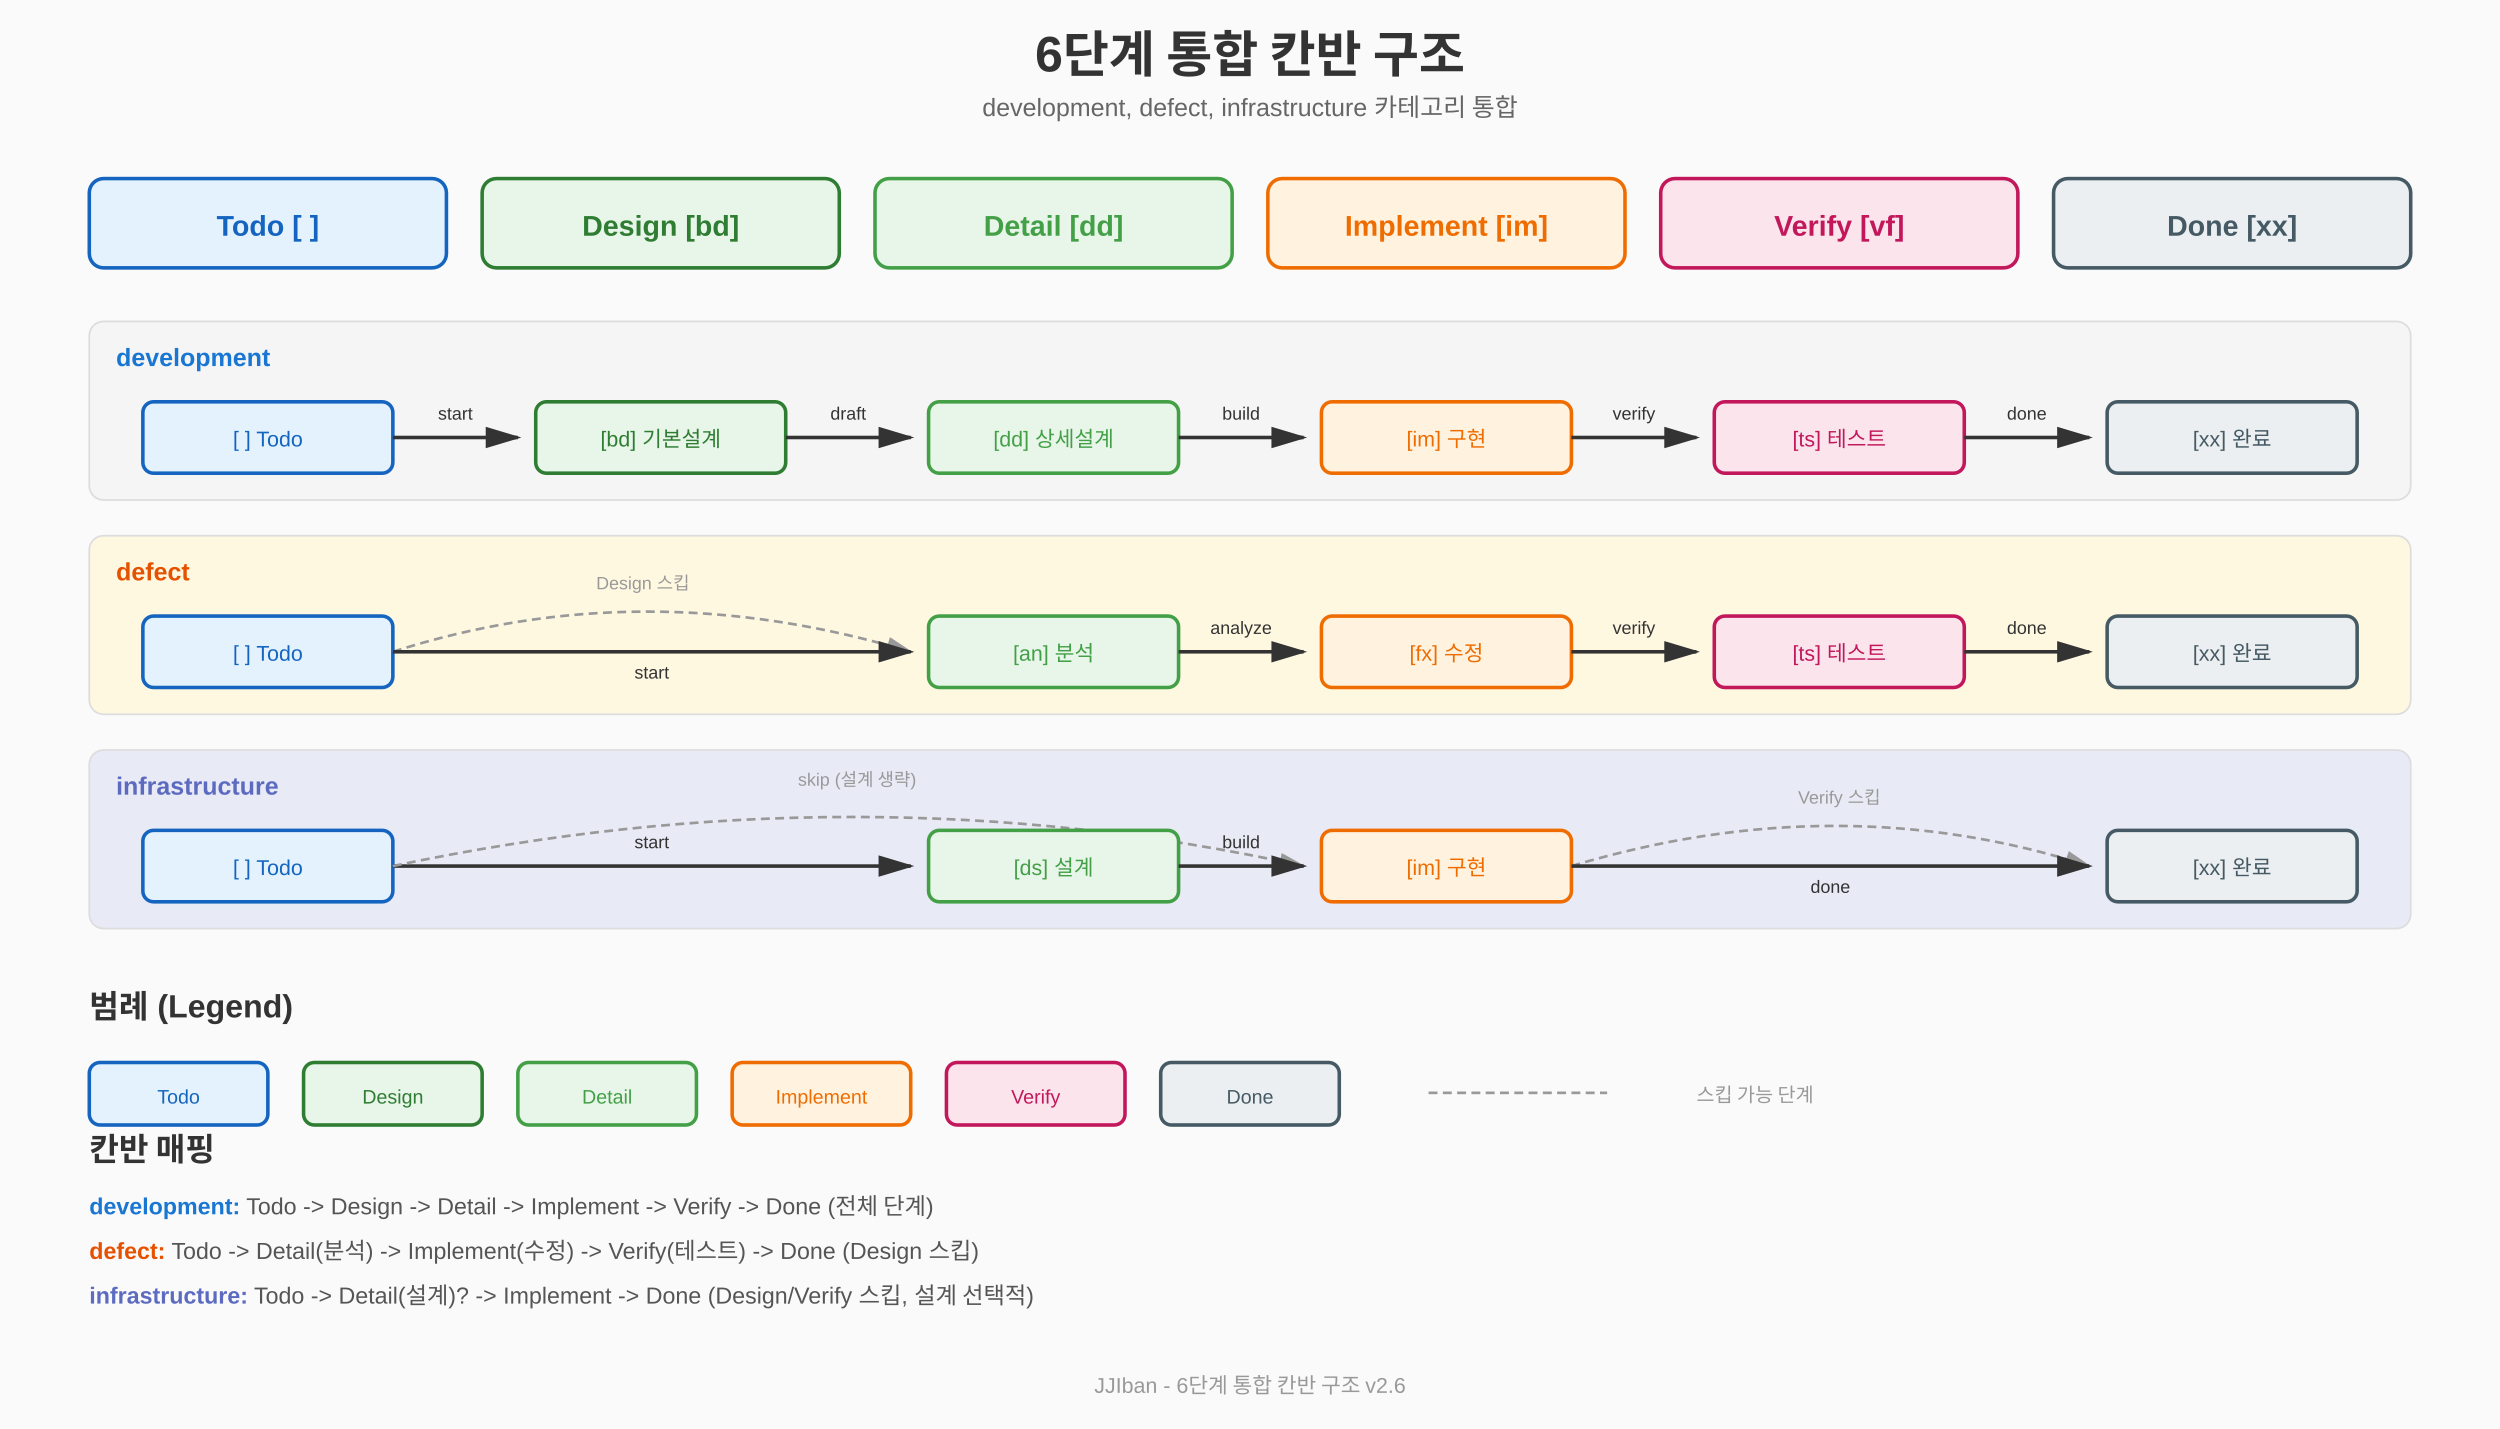
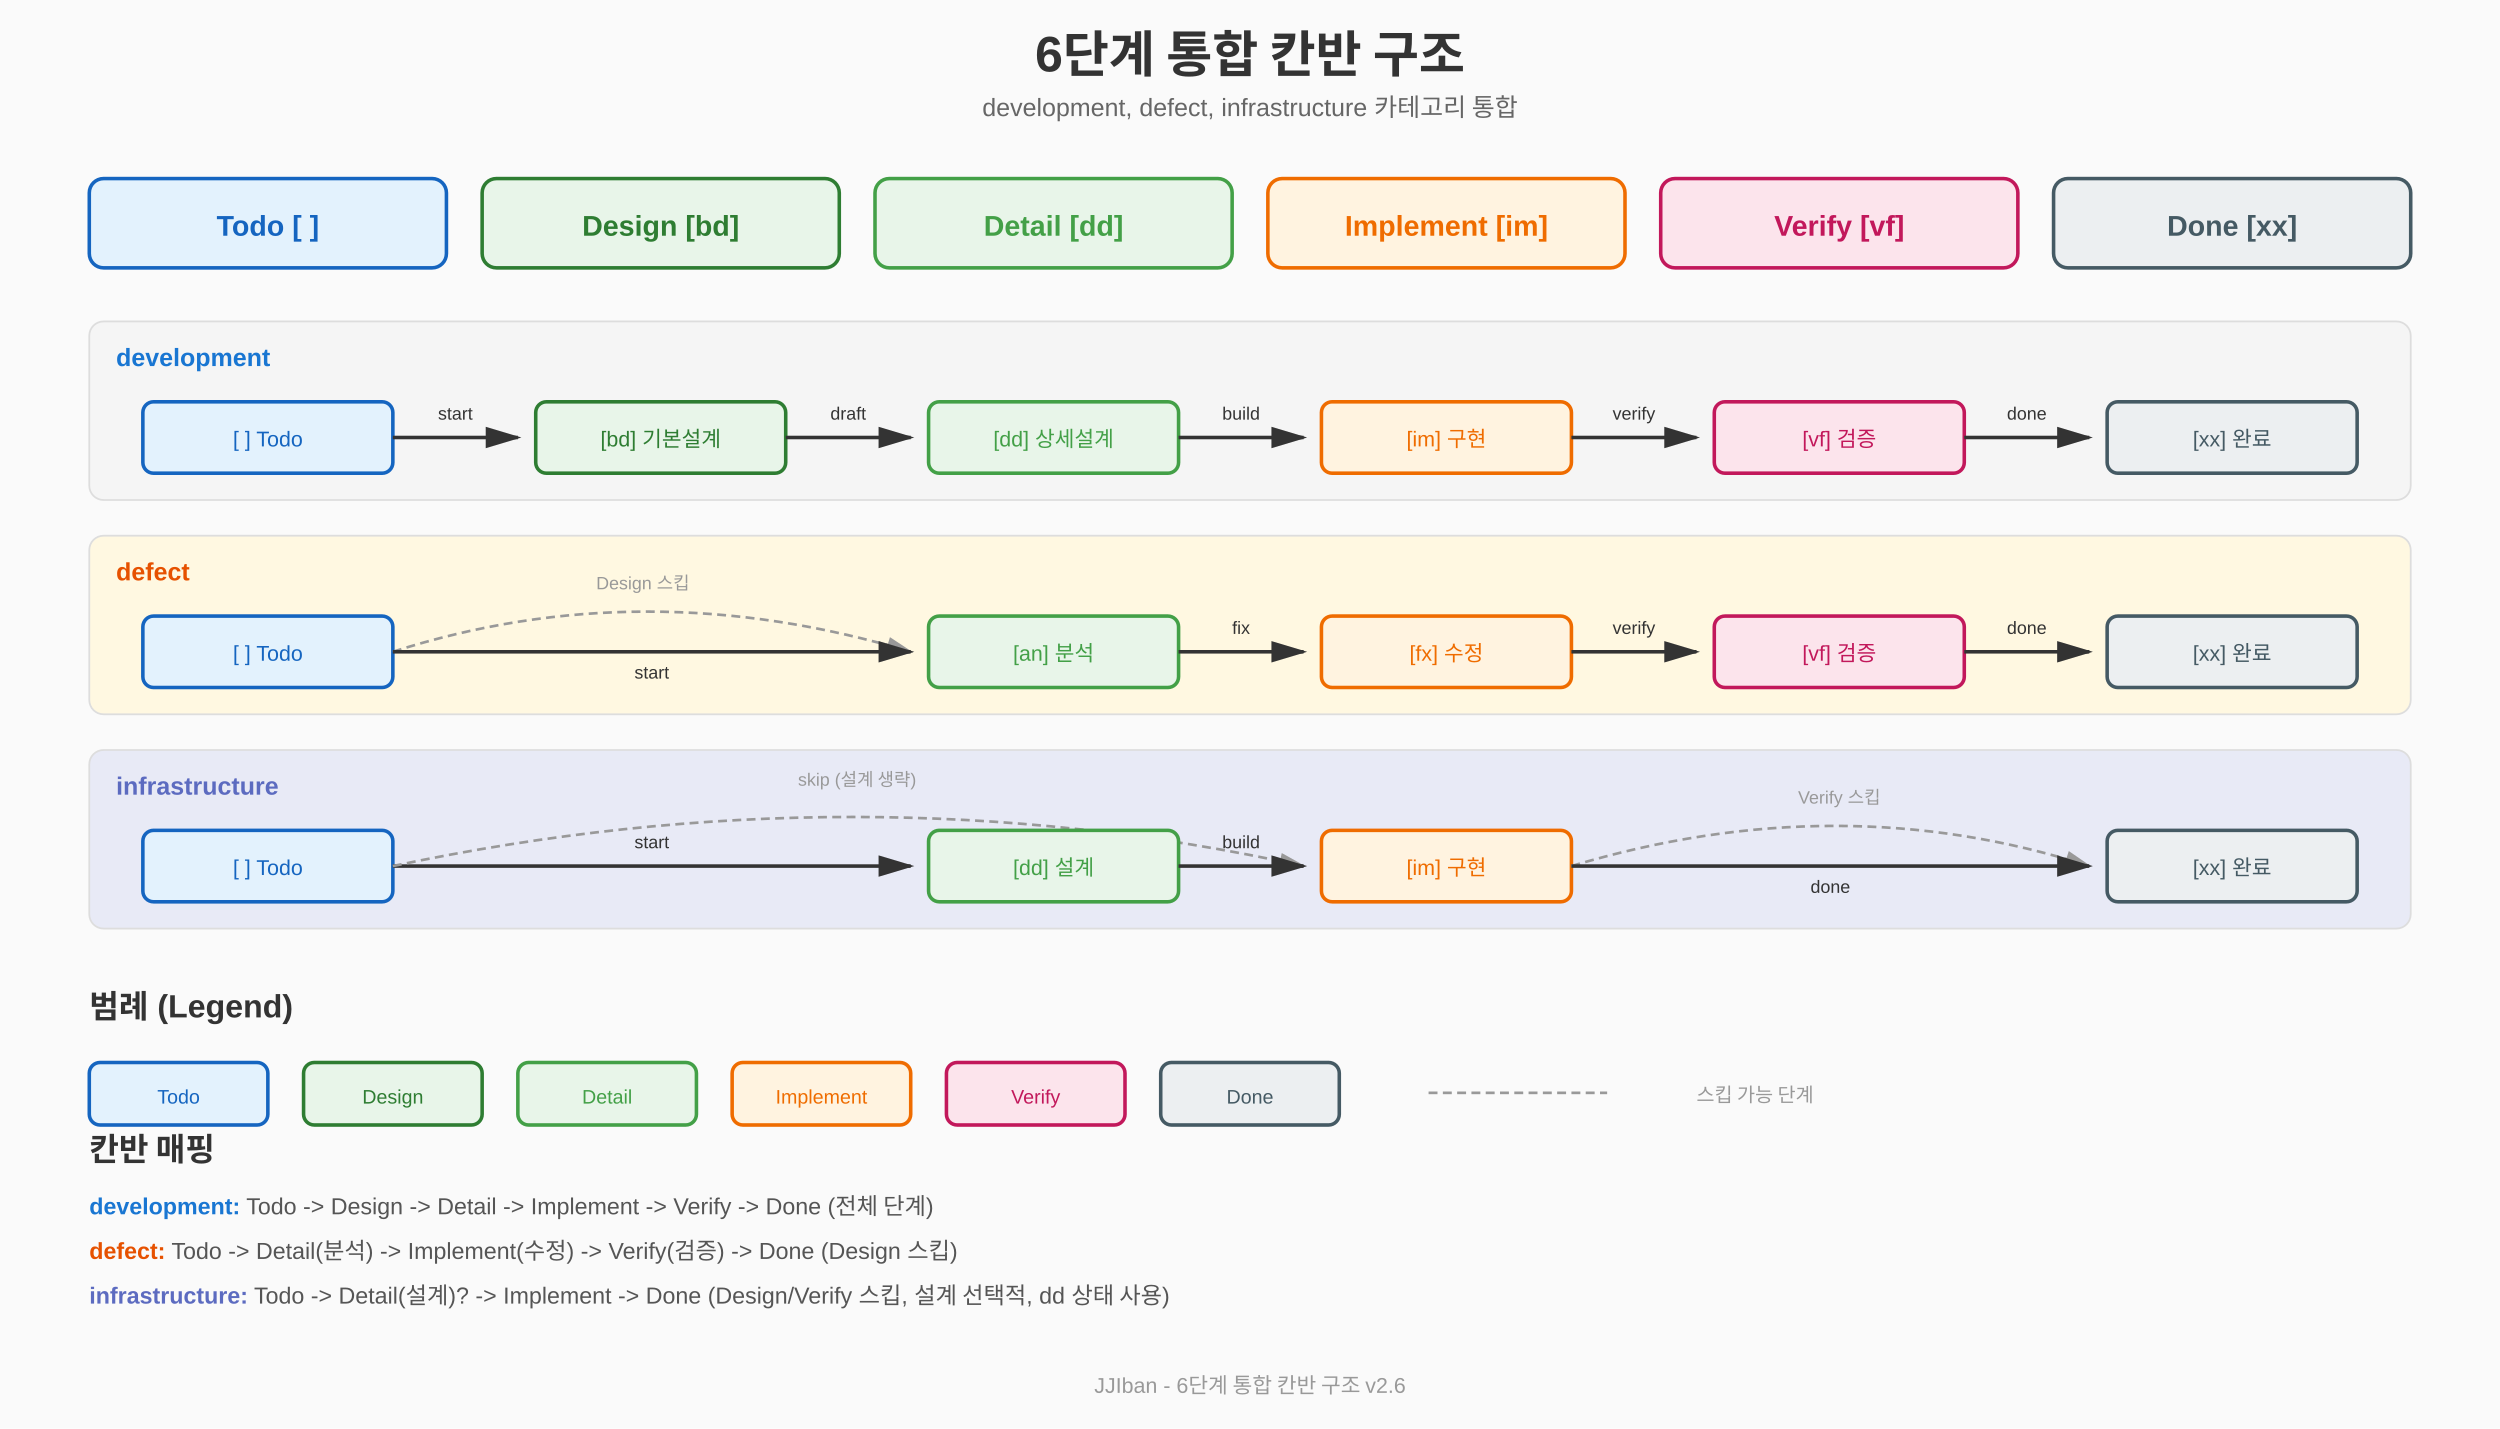
<svg xmlns="http://www.w3.org/2000/svg" viewBox="0 0 1400 800" width="1400" height="800">
  <defs>
    <marker id="arrowhead" markerWidth="10" markerHeight="10" refX="9" refY="3" orient="auto">
      <polygon points="0 0, 10 3, 0 6" fill="#333" />
    </marker>
    <marker id="arrowhead-skip" markerWidth="10" markerHeight="10" refX="9" refY="3" orient="auto">
      <polygon points="0 0, 10 3, 0 6" fill="#999" />
    </marker>
    <filter id="shadow" x="-50%" y="-50%" width="200%" height="200%">
      <feDropShadow dx="2" dy="2" stdDeviation="3" flood-opacity="0.3" />
    </filter>
  </defs>
  <rect width="1400" height="800" fill="#fafafa" />
  <text x="700" y="40" font-family="Arial, sans-serif" font-size="28" font-weight="bold" text-anchor="middle" fill="#333">
    6단계 통합 칸반 구조
  </text>
  <text x="700" y="65" font-family="Arial, sans-serif" font-size="14" text-anchor="middle" fill="#666">
    development, defect, infrastructure 카테고리 통합
  </text>
  <g id="kanban-columns" transform="translate(50, 100)">
    <rect x="0" y="0" width="200" height="50" rx="8" fill="#e3f2fd" stroke="#1565c0" stroke-width="2" />
    <text x="100" y="32" font-family="Arial, sans-serif" font-size="16" font-weight="bold" text-anchor="middle" fill="#1565c0">Todo [ ]</text>
    <rect x="220" y="0" width="200" height="50" rx="8" fill="#e8f5e9" stroke="#2e7d32" stroke-width="2" />
    <text x="320" y="32" font-family="Arial, sans-serif" font-size="16" font-weight="bold" text-anchor="middle" fill="#2e7d32">Design [bd]</text>
    <rect x="440" y="0" width="200" height="50" rx="8" fill="#e8f5e9" stroke="#43a047" stroke-width="2" />
    <text x="540" y="32" font-family="Arial, sans-serif" font-size="16" font-weight="bold" text-anchor="middle" fill="#43a047">Detail [dd]</text>
    <rect x="660" y="0" width="200" height="50" rx="8" fill="#fff3e0" stroke="#ef6c00" stroke-width="2" />
    <text x="760" y="32" font-family="Arial, sans-serif" font-size="16" font-weight="bold" text-anchor="middle" fill="#ef6c00">Implement [im]</text>
    <rect x="880" y="0" width="200" height="50" rx="8" fill="#fce4ec" stroke="#c2185b" stroke-width="2" />
    <text x="980" y="32" font-family="Arial, sans-serif" font-size="16" font-weight="bold" text-anchor="middle" fill="#c2185b">Verify [vf]</text>
    <rect x="1100" y="0" width="200" height="50" rx="8" fill="#eceff1" stroke="#455a64" stroke-width="2" />
    <text x="1200" y="32" font-family="Arial, sans-serif" font-size="16" font-weight="bold" text-anchor="middle" fill="#455a64">Done [xx]</text>
  </g>
  <g id="category-flows" transform="translate(50, 180)">
    <g id="development-flow">
      <rect x="0" y="0" width="1300" height="100" rx="8" fill="#f5f5f5" stroke="#ddd" stroke-width="1" />
      <text x="15" y="25" font-family="Arial, sans-serif" font-size="14" font-weight="bold" fill="#1976d2">development</text>
      <rect x="30" y="45" width="140" height="40" rx="6" fill="#e3f2fd" stroke="#1565c0" stroke-width="2" />
      <text x="100" y="70" font-family="Arial, sans-serif" font-size="12" text-anchor="middle" fill="#1565c0">[ ] Todo</text>
      <line x1="170" y1="65" x2="240" y2="65" stroke="#333" stroke-width="2" marker-end="url(#arrowhead)" />
      <text x="205" y="55" font-family="Arial, sans-serif" font-size="10" text-anchor="middle" fill="#333">start</text>
      <rect x="250" y="45" width="140" height="40" rx="6" fill="#e8f5e9" stroke="#2e7d32" stroke-width="2" />
      <text x="320" y="70" font-family="Arial, sans-serif" font-size="12" text-anchor="middle" fill="#2e7d32">[bd] 기본설계</text>
      <line x1="390" y1="65" x2="460" y2="65" stroke="#333" stroke-width="2" marker-end="url(#arrowhead)" />
      <text x="425" y="55" font-family="Arial, sans-serif" font-size="10" text-anchor="middle" fill="#333">draft</text>
      <rect x="470" y="45" width="140" height="40" rx="6" fill="#e8f5e9" stroke="#43a047" stroke-width="2" />
      <text x="540" y="70" font-family="Arial, sans-serif" font-size="12" text-anchor="middle" fill="#43a047">[dd] 상세설계</text>
      <line x1="610" y1="65" x2="680" y2="65" stroke="#333" stroke-width="2" marker-end="url(#arrowhead)" />
      <text x="645" y="55" font-family="Arial, sans-serif" font-size="10" text-anchor="middle" fill="#333">build</text>
      <rect x="690" y="45" width="140" height="40" rx="6" fill="#fff3e0" stroke="#ef6c00" stroke-width="2" />
      <text x="760" y="70" font-family="Arial, sans-serif" font-size="12" text-anchor="middle" fill="#ef6c00">[im] 구현</text>
      <line x1="830" y1="65" x2="900" y2="65" stroke="#333" stroke-width="2" marker-end="url(#arrowhead)" />
      <text x="865" y="55" font-family="Arial, sans-serif" font-size="10" text-anchor="middle" fill="#333">verify</text>
      <rect x="910" y="45" width="140" height="40" rx="6" fill="#fce4ec" stroke="#c2185b" stroke-width="2" />
-       <text x="980" y="70" font-family="Arial, sans-serif" font-size="12" text-anchor="middle" fill="#c2185b">[ts] 테스트</text>
+       <text x="980" y="70" font-family="Arial, sans-serif" font-size="12" text-anchor="middle" fill="#c2185b">[vf] 검증</text>
      <line x1="1050" y1="65" x2="1120" y2="65" stroke="#333" stroke-width="2" marker-end="url(#arrowhead)" />
      <text x="1085" y="55" font-family="Arial, sans-serif" font-size="10" text-anchor="middle" fill="#333">done</text>
      <rect x="1130" y="45" width="140" height="40" rx="6" fill="#eceff1" stroke="#455a64" stroke-width="2" />
      <text x="1200" y="70" font-family="Arial, sans-serif" font-size="12" text-anchor="middle" fill="#455a64">[xx] 완료</text>
    </g>
    <g id="defect-flow" transform="translate(0, 120)">
      <rect x="0" y="0" width="1300" height="100" rx="8" fill="#fff8e1" stroke="#ddd" stroke-width="1" />
      <text x="15" y="25" font-family="Arial, sans-serif" font-size="14" font-weight="bold" fill="#e65100">defect</text>
      <rect x="30" y="45" width="140" height="40" rx="6" fill="#e3f2fd" stroke="#1565c0" stroke-width="2" />
      <text x="100" y="70" font-family="Arial, sans-serif" font-size="12" text-anchor="middle" fill="#1565c0">[ ] Todo</text>
      <path d="M 170 65 Q 310 20 460 65" stroke="#999" stroke-width="1.5" stroke-dasharray="5,3" fill="none" marker-end="url(#arrowhead-skip)" />
      <text x="310" y="30" font-family="Arial, sans-serif" font-size="10" text-anchor="middle" fill="#999">Design 스킵</text>
      <line x1="170" y1="65" x2="460" y2="65" stroke="#333" stroke-width="2" marker-end="url(#arrowhead)" />
      <text x="315" y="80" font-family="Arial, sans-serif" font-size="10" text-anchor="middle" fill="#333">start</text>
      <rect x="470" y="45" width="140" height="40" rx="6" fill="#e8f5e9" stroke="#43a047" stroke-width="2" />
      <text x="540" y="70" font-family="Arial, sans-serif" font-size="12" text-anchor="middle" fill="#43a047">[an] 분석</text>
      <line x1="610" y1="65" x2="680" y2="65" stroke="#333" stroke-width="2" marker-end="url(#arrowhead)" />
-       <text x="645" y="55" font-family="Arial, sans-serif" font-size="10" text-anchor="middle" fill="#333">analyze</text>
+       <text x="645" y="55" font-family="Arial, sans-serif" font-size="10" text-anchor="middle" fill="#333">fix</text>
      <rect x="690" y="45" width="140" height="40" rx="6" fill="#fff3e0" stroke="#ef6c00" stroke-width="2" />
      <text x="760" y="70" font-family="Arial, sans-serif" font-size="12" text-anchor="middle" fill="#ef6c00">[fx] 수정</text>
      <line x1="830" y1="65" x2="900" y2="65" stroke="#333" stroke-width="2" marker-end="url(#arrowhead)" />
      <text x="865" y="55" font-family="Arial, sans-serif" font-size="10" text-anchor="middle" fill="#333">verify</text>
      <rect x="910" y="45" width="140" height="40" rx="6" fill="#fce4ec" stroke="#c2185b" stroke-width="2" />
-       <text x="980" y="70" font-family="Arial, sans-serif" font-size="12" text-anchor="middle" fill="#c2185b">[ts] 테스트</text>
+       <text x="980" y="70" font-family="Arial, sans-serif" font-size="12" text-anchor="middle" fill="#c2185b">[vf] 검증</text>
      <line x1="1050" y1="65" x2="1120" y2="65" stroke="#333" stroke-width="2" marker-end="url(#arrowhead)" />
      <text x="1085" y="55" font-family="Arial, sans-serif" font-size="10" text-anchor="middle" fill="#333">done</text>
      <rect x="1130" y="45" width="140" height="40" rx="6" fill="#eceff1" stroke="#455a64" stroke-width="2" />
      <text x="1200" y="70" font-family="Arial, sans-serif" font-size="12" text-anchor="middle" fill="#455a64">[xx] 완료</text>
    </g>
    <g id="infrastructure-flow" transform="translate(0, 240)">
      <rect x="0" y="0" width="1300" height="100" rx="8" fill="#e8eaf6" stroke="#ddd" stroke-width="1" />
      <text x="15" y="25" font-family="Arial, sans-serif" font-size="14" font-weight="bold" fill="#5c6bc0">infrastructure</text>
      <rect x="30" y="45" width="140" height="40" rx="6" fill="#e3f2fd" stroke="#1565c0" stroke-width="2" />
      <text x="100" y="70" font-family="Arial, sans-serif" font-size="12" text-anchor="middle" fill="#1565c0">[ ] Todo</text>
      <line x1="170" y1="65" x2="460" y2="65" stroke="#333" stroke-width="2" marker-end="url(#arrowhead)" />
      <text x="315" y="55" font-family="Arial, sans-serif" font-size="10" text-anchor="middle" fill="#333">start</text>
      <path d="M 170 65 Q 430 10 680 65" stroke="#999" stroke-width="1.5" stroke-dasharray="5,3" fill="none" marker-end="url(#arrowhead-skip)" />
      <text x="430" y="20" font-family="Arial, sans-serif" font-size="10" text-anchor="middle" fill="#999">skip (설계 생략)</text>
      <rect x="470" y="45" width="140" height="40" rx="6" fill="#e8f5e9" stroke="#43a047" stroke-width="2" />
-       <text x="540" y="70" font-family="Arial, sans-serif" font-size="12" text-anchor="middle" fill="#43a047">[ds] 설계</text>
+       <text x="540" y="70" font-family="Arial, sans-serif" font-size="12" text-anchor="middle" fill="#43a047">[dd] 설계</text>
      <line x1="610" y1="65" x2="680" y2="65" stroke="#333" stroke-width="2" marker-end="url(#arrowhead)" />
      <text x="645" y="55" font-family="Arial, sans-serif" font-size="10" text-anchor="middle" fill="#333">build</text>
      <rect x="690" y="45" width="140" height="40" rx="6" fill="#fff3e0" stroke="#ef6c00" stroke-width="2" />
      <text x="760" y="70" font-family="Arial, sans-serif" font-size="12" text-anchor="middle" fill="#ef6c00">[im] 구현</text>
      <path d="M 830 65 Q 980 20 1120 65" stroke="#999" stroke-width="1.5" stroke-dasharray="5,3" fill="none" marker-end="url(#arrowhead-skip)" />
      <text x="980" y="30" font-family="Arial, sans-serif" font-size="10" text-anchor="middle" fill="#999">Verify 스킵</text>
      <line x1="830" y1="65" x2="1120" y2="65" stroke="#333" stroke-width="2" marker-end="url(#arrowhead)" />
      <text x="975" y="80" font-family="Arial, sans-serif" font-size="10" text-anchor="middle" fill="#333">done</text>
      <rect x="1130" y="45" width="140" height="40" rx="6" fill="#eceff1" stroke="#455a64" stroke-width="2" />
      <text x="1200" y="70" font-family="Arial, sans-serif" font-size="12" text-anchor="middle" fill="#455a64">[xx] 완료</text>
    </g>
  </g>
  <g id="legend" transform="translate(50, 570)">
    <text x="0" y="0" font-family="Arial, sans-serif" font-size="18" font-weight="bold" fill="#333">범례 (Legend)</text>
    <rect x="0" y="25" width="100" height="35" rx="6" fill="#e3f2fd" stroke="#1565c0" stroke-width="2" />
    <text x="50" y="48" font-family="Arial, sans-serif" font-size="11" text-anchor="middle" fill="#1565c0">Todo</text>
    <rect x="120" y="25" width="100" height="35" rx="6" fill="#e8f5e9" stroke="#2e7d32" stroke-width="2" />
    <text x="170" y="48" font-family="Arial, sans-serif" font-size="11" text-anchor="middle" fill="#2e7d32">Design</text>
    <rect x="240" y="25" width="100" height="35" rx="6" fill="#e8f5e9" stroke="#43a047" stroke-width="2" />
    <text x="290" y="48" font-family="Arial, sans-serif" font-size="11" text-anchor="middle" fill="#43a047">Detail</text>
    <rect x="360" y="25" width="100" height="35" rx="6" fill="#fff3e0" stroke="#ef6c00" stroke-width="2" />
    <text x="410" y="48" font-family="Arial, sans-serif" font-size="11" text-anchor="middle" fill="#ef6c00">Implement</text>
    <rect x="480" y="25" width="100" height="35" rx="6" fill="#fce4ec" stroke="#c2185b" stroke-width="2" />
    <text x="530" y="48" font-family="Arial, sans-serif" font-size="11" text-anchor="middle" fill="#c2185b">Verify</text>
    <rect x="600" y="25" width="100" height="35" rx="6" fill="#eceff1" stroke="#455a64" stroke-width="2" />
    <text x="650" y="48" font-family="Arial, sans-serif" font-size="11" text-anchor="middle" fill="#455a64">Done</text>
    <line x1="750" y1="42" x2="850" y2="42" stroke="#999" stroke-width="1.5" stroke-dasharray="5,3" />
    <text x="900" y="47" font-family="Arial, sans-serif" font-size="11" fill="#999">스킵 가능 단계</text>
  </g>
  <g id="mapping-table" transform="translate(50, 650)">
    <text x="0" y="0" font-family="Arial, sans-serif" font-size="18" font-weight="bold" fill="#333">칸반 매핑</text>
    <text x="0" y="30" font-family="Arial, sans-serif" font-size="13" fill="#555">
      <tspan font-weight="bold" fill="#1976d2">development:</tspan> Todo -&gt; Design -&gt; Detail -&gt; Implement -&gt; Verify -&gt; Done (전체 단계)
    </text>
    <text x="0" y="55" font-family="Arial, sans-serif" font-size="13" fill="#555">
-       <tspan font-weight="bold" fill="#e65100">defect:</tspan> Todo -&gt; Detail(분석) -&gt; Implement(수정) -&gt; Verify(테스트) -&gt; Done (Design 스킵)
+       <tspan font-weight="bold" fill="#e65100">defect:</tspan> Todo -&gt; Detail(분석) -&gt; Implement(수정) -&gt; Verify(검증) -&gt; Done (Design 스킵)
    </text>
    <text x="0" y="80" font-family="Arial, sans-serif" font-size="13" fill="#555">
-       <tspan font-weight="bold" fill="#5c6bc0">infrastructure:</tspan> Todo -&gt; Detail(설계)? -&gt; Implement -&gt; Done (Design/Verify 스킵, 설계 선택적)
+       <tspan font-weight="bold" fill="#5c6bc0">infrastructure:</tspan> Todo -&gt; Detail(설계)? -&gt; Implement -&gt; Done (Design/Verify 스킵, 설계 선택적, dd 상태 사용)
    </text>
  </g>
  <text x="700" y="780" font-family="Arial, sans-serif" font-size="12" text-anchor="middle" fill="#999">
    JJIban - 6단계 통합 칸반 구조 v2.6
  </text>
</svg>
